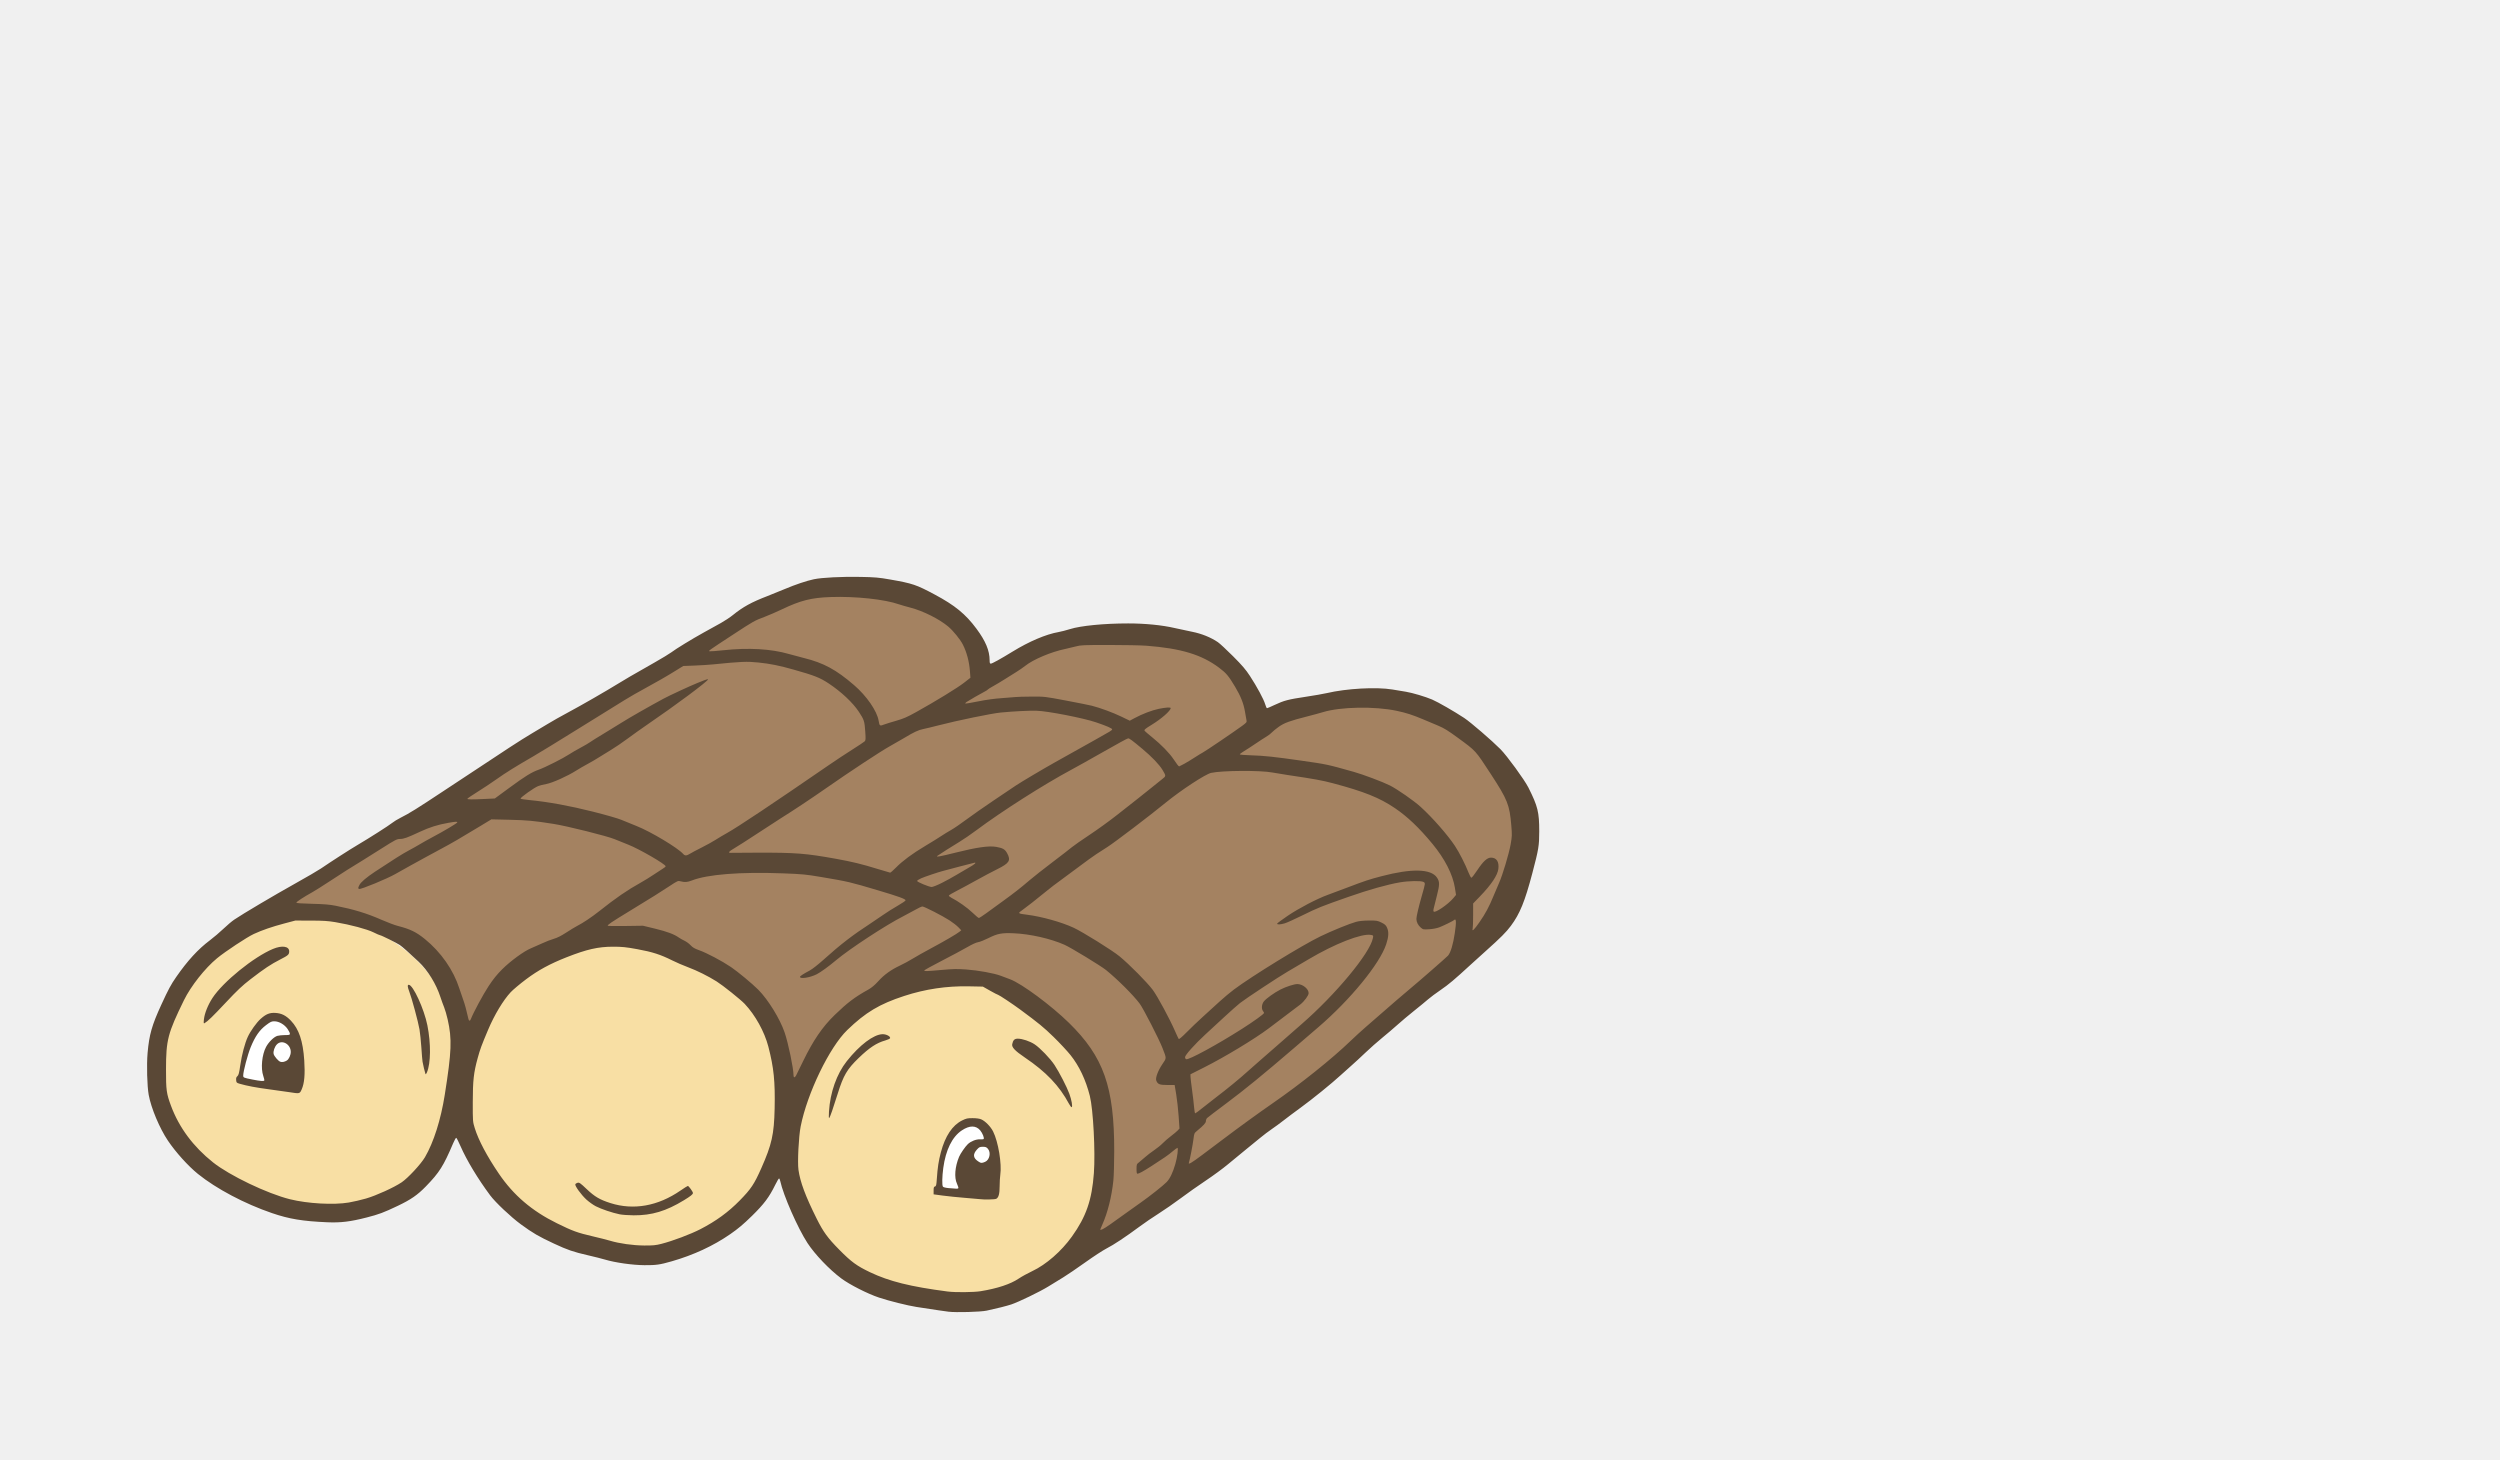
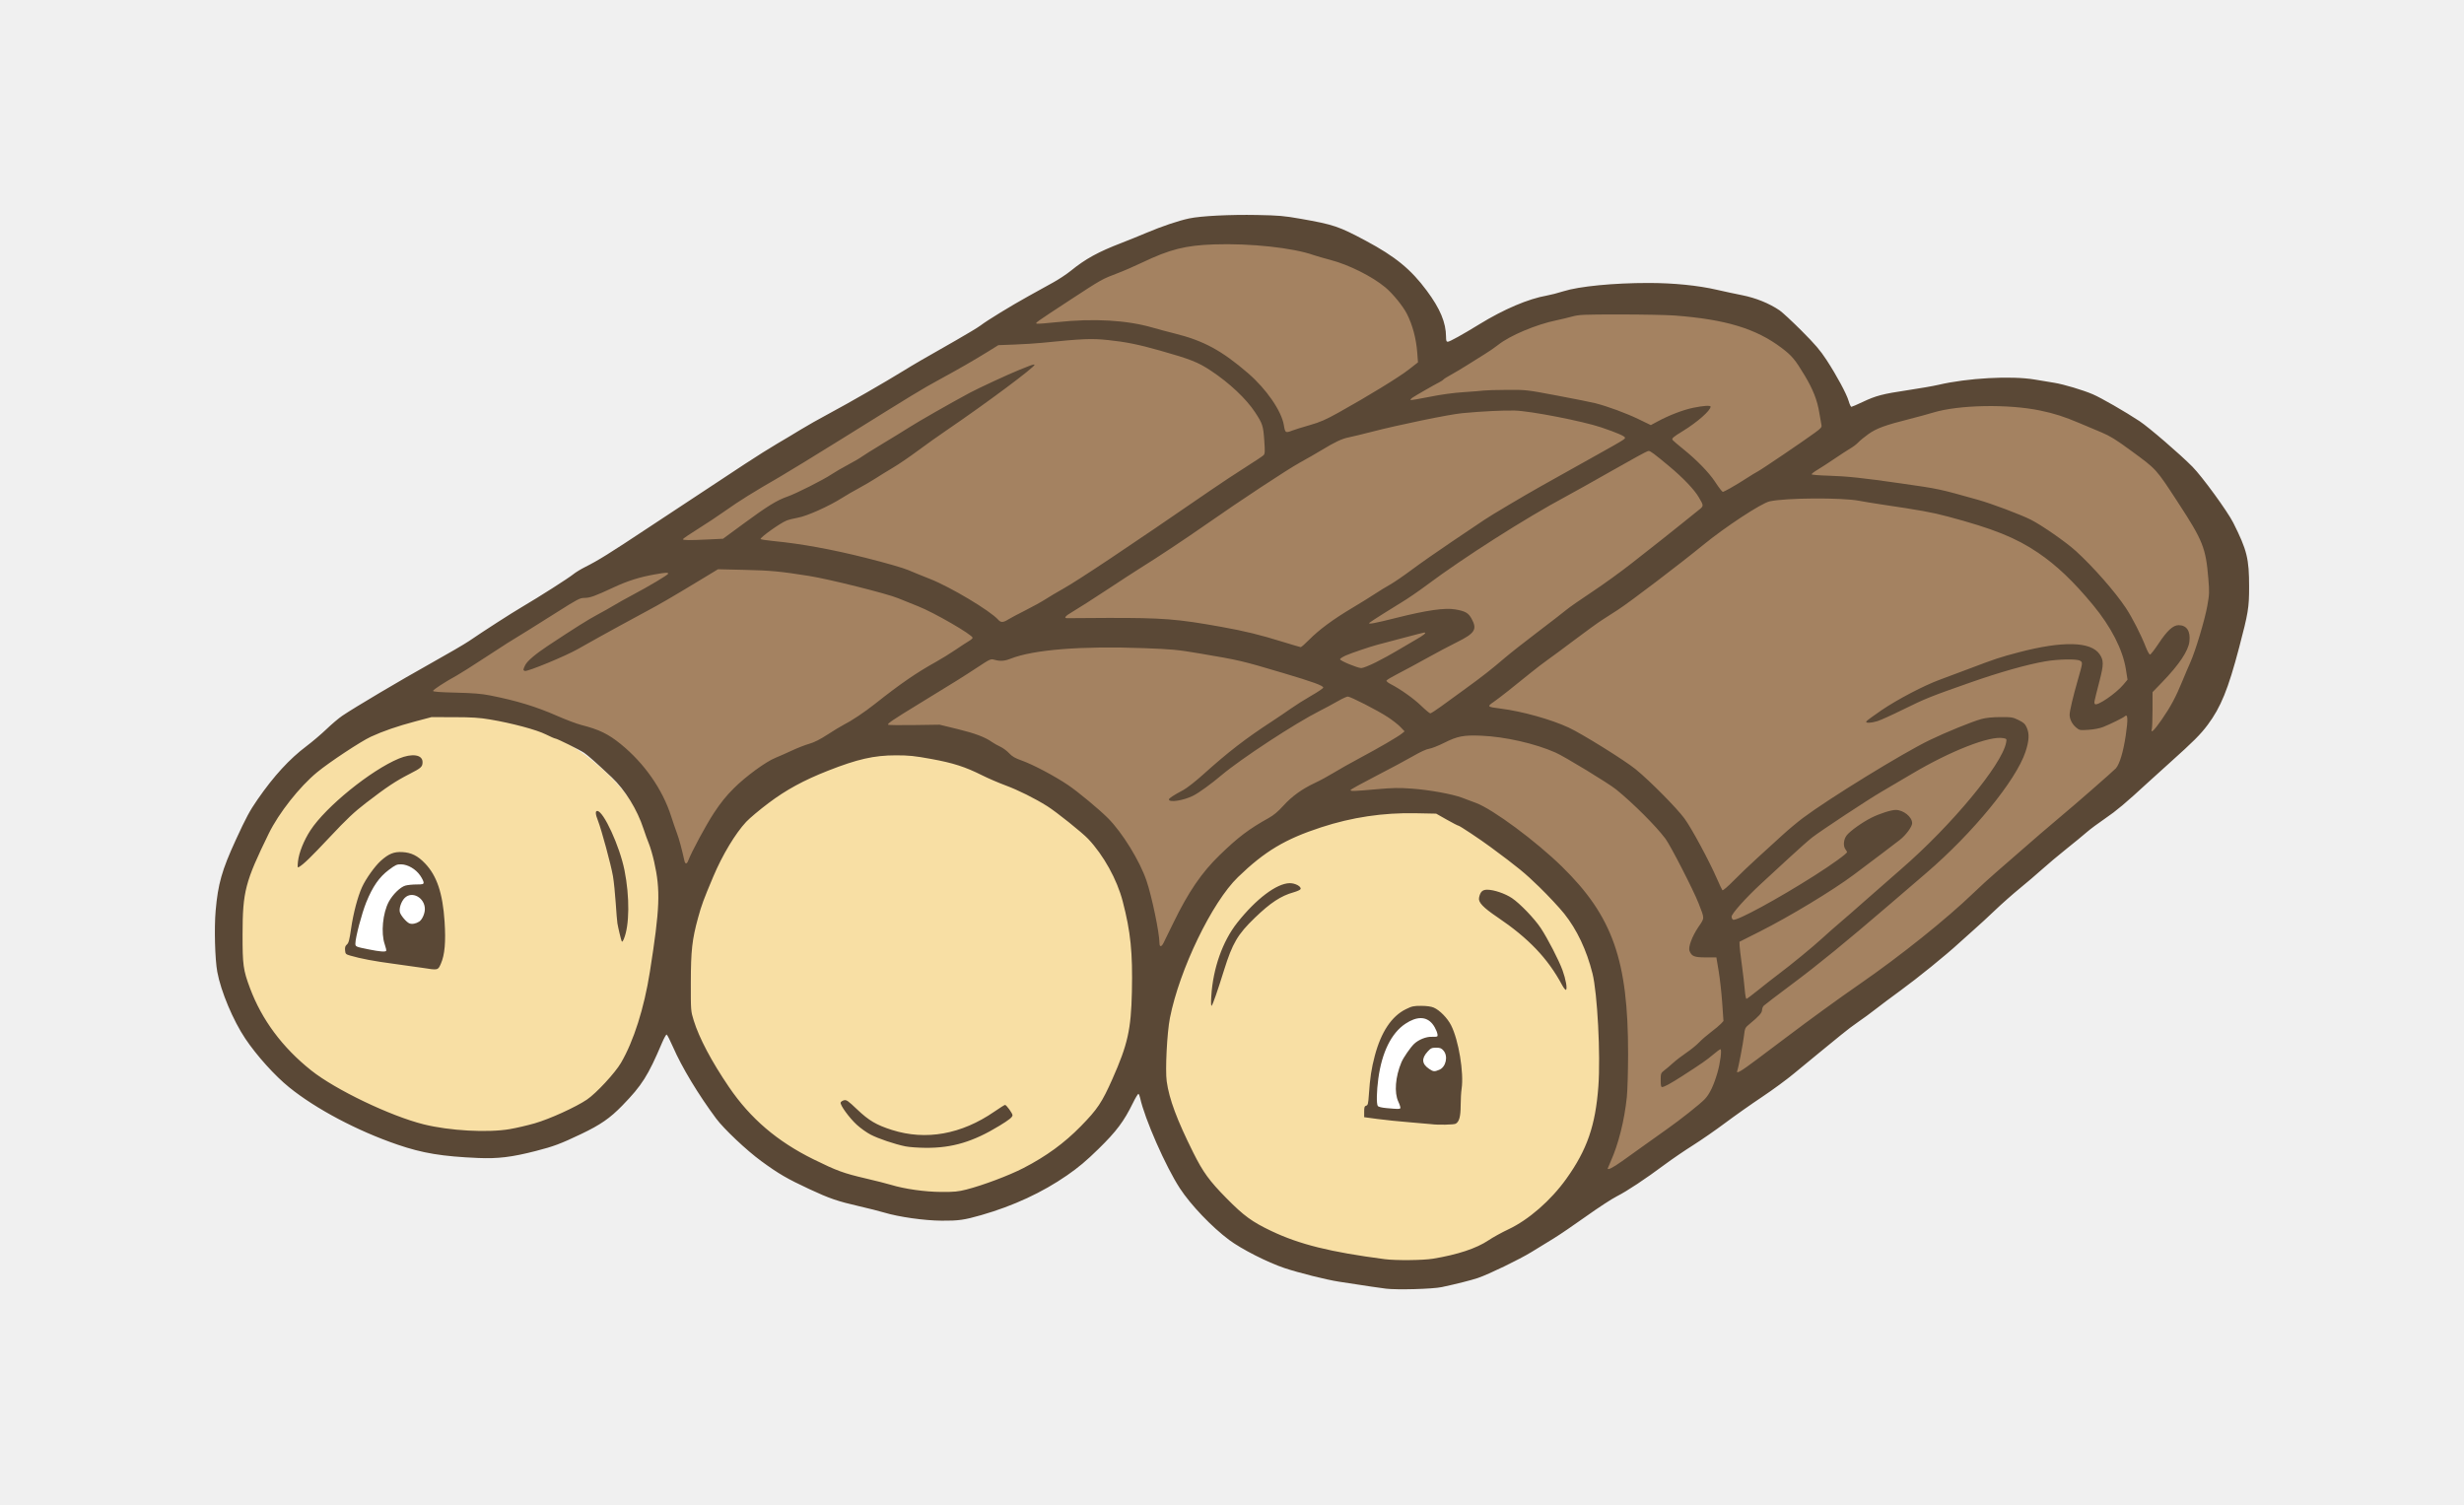
- <svg xmlns="http://www.w3.org/2000/svg" width="170" height="99.224" id="svg2" version="1.1" style="enable-background:new">
+ <svg xmlns="http://www.w3.org/2000/svg" width="114.668" height="70" id="svg2" version="1.1" style="enable-background:new">
  <defs id="defs4">
    <clipPath clipPathUnits="userSpaceOnUse" id="clipPath4027">
      <circle transform="matrix(1.110444,0,0,1.110444,41.32369,-655.9428)" id="path4029" style="display:inline;fill:#19cbd2;fill-opacity:1" cx="-298.112" cy="147.775" r="212.693" />
    </clipPath>
    <clipPath clipPathUnits="userSpaceOnUse" id="clipPath3123">
      <rect style="display:inline;fill:#cbeaf3;fill-opacity:1" id="rect3125" width="391.714" height="112.568" x="-493.969" y="-75.179" clip-path="none" />
    </clipPath>
  </defs>
-   <g id="layer2" style="display:inline" transform="translate(-102.4053,-338.1295)" />
-   <g id="layer4" style="display:inline" transform="translate(-102.4053,-338.1295)" />
-   <g id="layer1" style="display:inline" transform="translate(-102.4053,-338.1295)">
+   <g id="layer2" style="display:inline" transform="translate(-102.4053,-367.3538)" />
+   <g id="layer4" style="display:inline" transform="translate(-102.4053,-367.3538)" />
+   <g id="layer1" style="display:inline" transform="translate(-102.4053,-367.3538)">
    <g style="display:inline" id="g3105" transform="matrix(0.2269057,0,0,0.2269057,84.4172,306.1663)">
      <path id="rect3886" d="m 313.949,319.303 c 0,0 21.749,-7.727 37.851,-1.175 18.441,7.504 22.689,23.17 22.689,23.17 0,0 15.179,-8.827 28.242,-10.571 29.016,-4.614 46.977,0.022 55.522,24.254 47.781,-18.021 67.969,7.876 79.28,34.365 4.833,11.318 -2.514,17.656 -12.822,34.623 l -120.432,91.798 c -35.483,19.4 52.748,-30.728 -30.125,-81.401 -11.277,-0.898 -25.808,-0.176 -37.185,8.629 -11.376,8.805 -19.598,25.691 -19.967,23.808 -7.055,-36.081 -48.957,-43.893 -55.5,-45.736 -29.121,10.657 -36.051,22.59 -42.405,37.031 -6.229,-36.297 -27.46,-40.999 -57.836,-46.115 z" style="display:inline;fill:#a48261;fill-opacity:1" />
      <path id="path3899" d="m 314.59,471.882 c 0,25.652 -17.922,45.592 -44.244,45.592 -26.322,0 -52.572,-23.144 -52.572,-48.796 0,-25.652 20.484,-47.728 46.807,-47.728 26.322,0 50.01,25.279 50.01,50.931 z" style="display:inline;fill:#f8dfa4;fill-opacity:1" />
      <path id="path3894" d="m 216.785,458.856 c 0,25.652 -12.37,45.806 -38.692,45.806 -26.322,0 -51.291,-18.873 -51.291,-44.525 0,-25.652 15.786,-45.165 42.109,-45.165 26.322,0 47.874,18.232 47.874,43.884 z" style="display:inline;fill:#f8dfa4;fill-opacity:1" />
      <path id="path3901" d="m 411.327,484.268 c 0,25.652 -20.271,46.874 -46.593,46.874 -26.322,0 -49.369,-20.581 -49.369,-46.233 0,-25.652 22.833,-50.504 49.156,-50.504 26.322,0 46.807,24.212 46.807,49.863 z" style="display:inline;fill:#f8dfa4;fill-opacity:1" />
      <path style="display:inline;fill:#ffffff;fill-opacity:1" d="m 368.834,478.04 c 2.965,-0.945 6.477,2.012 8.079,4.681 2.929,4.88 0.528,16.006 0.528,16.006 l -17.365,-1.51 c 0,0 2.063,-17.043 8.758,-19.177 z" id="path3892" />
      <path id="rect3889" d="m 159.698,445.424 c 2.965,-0.945 6.477,2.012 8.079,4.681 2.929,4.88 0.604,17.063 0.604,17.063 L 150.94,464.601 c 0,0 2.063,-17.043 8.758,-19.177 z" style="display:inline;fill:#ffffff;fill-opacity:1" />
      <path style="display:inline;fill:#5a4836" d="m 363.476,533.953 c -1.36,-0.167 -3.178,-0.437 -9.578,-1.422 -2.585,-0.398 -8.254,-1.816 -11.199,-2.801 -3.456,-1.156 -8.798,-3.873 -11.334,-5.765 -3.549,-2.647 -7.875,-7.178 -10.096,-10.575 -2.911,-4.453 -7.235,-14.287 -8.163,-18.567 -0.083,-0.383 -0.231,-0.747 -0.329,-0.807 -0.098,-0.06 -0.616,0.786 -1.151,1.881 -1.826,3.733 -3.375,5.802 -7.016,9.367 -2.557,2.503 -4.099,3.8 -6.477,5.449 -5.075,3.518 -11.015,6.272 -17.595,8.16 -3.504,1.006 -4.682,1.172 -8.134,1.147 -3.593,-0.026 -8.762,-0.76 -11.841,-1.682 -0.947,-0.284 -3.224,-0.86 -5.06,-1.28 -4.424,-1.014 -6.122,-1.597 -10.224,-3.511 -4.608,-2.15 -6.328,-3.152 -9.902,-5.769 -3.004,-2.2 -7.632,-6.57 -9.221,-8.706 -3.678,-4.947 -7.026,-10.499 -8.85,-14.676 -0.603,-1.381 -1.19,-2.529 -1.305,-2.55 -0.115,-0.021 -0.532,0.722 -0.927,1.65 -2.898,6.815 -4.124,8.754 -8.161,12.907 -2.518,2.591 -4.504,3.965 -8.443,5.84 -4.261,2.029 -5.613,2.534 -9.304,3.482 -4.914,1.261 -7.77,1.608 -11.818,1.435 -7.396,-0.316 -11.406,-0.981 -16.568,-2.748 -8.197,-2.805 -16.696,-7.301 -22.186,-11.737 -2.939,-2.374 -6.649,-6.487 -8.99,-9.966 -2.511,-3.731 -5.036,-9.743 -5.766,-13.731 -0.475,-2.595 -0.645,-8.974 -0.334,-12.535 0.482,-5.507 1.286,-8.33 4.139,-14.533 2.111,-4.59 2.855,-5.973 4.455,-8.279 3.361,-4.846 6.539,-8.309 10.049,-10.949 1.184,-0.891 3.025,-2.456 4.091,-3.478 1.066,-1.022 2.519,-2.252 3.229,-2.733 2.535,-1.718 11.945,-7.294 18.141,-10.749 3.465,-1.932 7.001,-3.994 7.858,-4.581 3.048,-2.086 8.698,-5.722 10.925,-7.03 3.475,-2.042 9.478,-5.87 10.441,-6.658 0.474,-0.389 1.589,-1.07 2.477,-1.514 2.642,-1.321 4.882,-2.714 12.81,-7.968 7.169,-4.75 10.298,-6.815 19.915,-13.138 2.309,-1.518 5.313,-3.407 6.674,-4.198 1.362,-0.791 3.493,-2.066 4.737,-2.834 1.243,-0.768 3.956,-2.301 6.028,-3.406 3.837,-2.045 11.288,-6.332 15.179,-8.731 2.183,-1.347 3.451,-2.082 10.75,-6.238 2.242,-1.276 4.49,-2.636 4.995,-3.022 1.37,-1.046 6.227,-4.019 9.768,-5.98 1.717,-0.951 4.042,-2.239 5.167,-2.863 1.125,-0.624 2.724,-1.684 3.552,-2.355 3.049,-2.471 5.593,-3.868 10.442,-5.735 1.243,-0.479 3.517,-1.4 5.053,-2.048 3.246,-1.369 6.566,-2.489 8.78,-2.961 2.401,-0.512 8.348,-0.814 13.94,-0.708 4.456,0.085 5.522,0.177 8.935,0.778 6.764,1.191 7.824,1.548 13.349,4.501 6.069,3.244 9.256,5.851 12.512,10.236 2.755,3.71 3.944,6.556 3.955,9.46 0.003,0.801 0.08,1.023 0.355,1.023 0.384,0 3.023,-1.461 6.496,-3.596 5,-3.073 10.052,-5.221 13.821,-5.876 0.77,-0.134 2.303,-0.53 3.407,-0.88 3.202,-1.016 10.26,-1.705 17.455,-1.704 5.106,4.3e-4 10.152,0.504 14.017,1.399 1.362,0.315 3.687,0.814 5.167,1.108 2.826,0.562 5.547,1.662 7.682,3.105 0.571,0.386 2.608,2.275 4.527,4.197 2.774,2.78 3.816,3.996 5.087,5.94 2.101,3.214 4.133,6.982 4.565,8.466 0.19,0.655 0.438,1.191 0.55,1.191 0.112,0 1.147,-0.445 2.299,-0.989 2.78,-1.312 4.077,-1.651 9.308,-2.434 2.428,-0.363 5.237,-0.853 6.244,-1.089 5.988,-1.403 14.888,-1.896 19.726,-1.092 1.407,0.234 3.236,0.537 4.065,0.674 1.961,0.323 5.816,1.473 7.858,2.344 1.708,0.728 6.682,3.587 9.601,5.518 1.915,1.267 8.308,6.774 10.853,9.348 2.005,2.028 7.21,9.173 8.379,11.501 2.821,5.62 3.247,7.343 3.247,13.147 0,4.269 -0.175,5.332 -2.058,12.483 -2.236,8.495 -3.739,12.189 -6.43,15.801 -1.461,1.961 -2.977,3.48 -7.654,7.666 -1.588,1.421 -3.622,3.262 -4.521,4.091 -4.664,4.299 -6.568,5.902 -8.855,7.452 -1.381,0.936 -3.09,2.209 -3.799,2.83 -0.709,0.621 -2.585,2.162 -4.17,3.425 -1.585,1.263 -3.802,3.126 -4.927,4.14 -1.125,1.014 -3.207,2.791 -4.627,3.948 -1.42,1.157 -3.696,3.172 -5.06,4.477 -1.363,1.305 -3.253,3.049 -4.201,3.875 -0.947,0.827 -2.405,2.133 -3.239,2.902 -2.602,2.401 -8.457,7.148 -11.94,9.681 -1.835,1.335 -4.161,3.074 -5.167,3.866 -1.007,0.792 -2.58,1.945 -3.497,2.564 -0.917,0.619 -2.515,1.829 -3.552,2.691 -1.037,0.861 -3.048,2.504 -4.469,3.65 -1.421,1.146 -3.746,3.06 -5.167,4.252 -1.421,1.192 -4.376,3.362 -6.567,4.823 -2.191,1.46 -5.585,3.854 -7.543,5.319 -1.958,1.465 -4.944,3.535 -6.636,4.601 -1.692,1.066 -4.276,2.83 -5.742,3.919 -4.058,3.017 -7.756,5.468 -9.847,6.527 -1.038,0.525 -3.896,2.391 -6.351,4.146 -2.456,1.755 -5.434,3.781 -6.618,4.503 -1.184,0.722 -3.219,1.969 -4.521,2.771 -2.505,1.542 -8.779,4.581 -11.026,5.341 -1.346,0.455 -4.389,1.223 -7.382,1.863 -1.891,0.404 -9.183,0.607 -11.519,0.32 z m 9.688,-6.135 c 5.054,-0.831 8.918,-2.11 11.392,-3.772 0.907,-0.61 2.744,-1.623 4.082,-2.251 4.139,-1.945 8.698,-5.919 11.867,-10.343 4.273,-5.966 5.997,-10.94 6.59,-19.007 0.469,-6.378 -0.199,-19.125 -1.211,-23.145 -1.21,-4.803 -3.187,-8.981 -5.794,-12.246 -0.978,-1.224 -3.27,-3.679 -5.094,-5.456 -2.961,-2.884 -4.374,-4.043 -9.99,-8.195 -2.188,-1.618 -6.371,-4.4 -6.615,-4.4 -0.115,0 -1.19,-0.555 -2.387,-1.233 l -2.178,-1.233 -4.242,-0.084 c -6.622,-0.13 -13.016,0.823 -19.323,2.881 -7.42,2.421 -11.584,4.912 -17.078,10.219 -5.328,5.146 -11.993,18.936 -13.96,28.883 -0.596,3.016 -0.985,10.681 -0.66,13.007 0.511,3.655 2.085,7.875 5.453,14.627 1.997,4.003 3.295,5.785 6.799,9.339 3.568,3.618 5.228,4.832 9.18,6.715 5.782,2.755 12.111,4.329 23.264,5.786 2.285,0.299 7.84,0.247 9.904,-0.092 z m -0.323,-27.594 c -0.296,-0.042 -2.282,-0.215 -4.414,-0.384 -2.131,-0.17 -5.111,-0.475 -6.62,-0.678 l -2.745,-0.37 0,-1.126 c 0,-0.925 0.073,-1.145 0.409,-1.233 0.353,-0.092 0.428,-0.394 0.552,-2.232 0.234,-3.467 0.532,-5.428 1.218,-8.01 1.299,-4.885 3.453,-8.112 6.375,-9.55 1.239,-0.61 1.611,-0.69 3.153,-0.683 1.11,0.005 2.042,0.134 2.552,0.353 1.23,0.529 2.824,2.156 3.577,3.653 1.54,3.06 2.641,9.715 2.148,12.99 -0.105,0.701 -0.193,2.235 -0.195,3.407 -0.004,2.298 -0.299,3.382 -1.026,3.772 -0.397,0.213 -3.695,0.274 -4.984,0.092 z m -6.364,-3.284 c 0.066,-0.107 -0.121,-0.712 -0.416,-1.346 -0.862,-1.852 -0.607,-5.08 0.636,-8.056 0.403,-0.964 1.864,-3.079 2.622,-3.795 0.919,-0.868 2.498,-1.493 3.624,-1.435 0.531,0.028 1.031,-0.016 1.111,-0.096 0.259,-0.259 -0.321,-1.739 -1.004,-2.566 -1.286,-1.554 -3.206,-1.562 -5.526,-0.022 -2.887,1.916 -4.829,5.848 -5.564,11.266 -0.349,2.573 -0.401,5.128 -0.114,5.583 0.124,0.196 0.77,0.361 1.773,0.453 2.416,0.222 2.727,0.223 2.857,0.014 z m 7.994,-7.872 c 1.361,-0.569 1.849,-2.782 0.865,-3.925 -0.431,-0.501 -0.69,-0.604 -1.524,-0.604 -0.883,0 -1.092,0.096 -1.734,0.797 -1.303,1.421 -1.204,2.534 0.316,3.558 0.853,0.575 1.073,0.593 2.076,0.174 z m -46.763,-15.105 c 0.353,-5.716 2.312,-11.255 5.33,-15.068 3.853,-4.868 8.049,-8.038 10.721,-8.099 1.14,-0.026 2.458,0.685 2.254,1.216 -0.061,0.16 -0.711,0.458 -1.444,0.663 -2.584,0.723 -4.734,2.14 -7.946,5.236 -3.499,3.373 -4.58,5.211 -6.292,10.696 -1.367,4.381 -2.301,7.061 -2.551,7.32 -0.134,0.139 -0.16,-0.562 -0.073,-1.964 z m 71.935,-2.295 c -2.922,-5.446 -6.859,-9.572 -13.275,-13.908 -2.922,-1.975 -3.933,-3.046 -3.749,-3.969 0.243,-1.215 0.687,-1.655 1.669,-1.655 1.368,0 3.667,0.778 5.074,1.718 1.637,1.093 4.625,4.202 5.925,6.163 1.398,2.11 3.716,6.602 4.452,8.629 0.677,1.864 1.023,3.828 0.709,4.022 -0.111,0.069 -0.473,-0.381 -0.805,-0.999 z m -122.153,41.958 c 3.411,-0.871 8.766,-2.89 11.719,-4.417 4.668,-2.415 8.34,-5.092 11.735,-8.558 3.413,-3.484 4.347,-4.881 6.488,-9.708 3.136,-7.067 3.822,-10.142 3.99,-17.869 0.176,-8.087 -0.251,-12.281 -1.888,-18.571 -1.159,-4.454 -3.921,-9.442 -7.075,-12.781 -1.241,-1.314 -6.555,-5.563 -8.417,-6.731 -2.568,-1.61 -5.894,-3.266 -8.53,-4.245 -1.435,-0.533 -3.597,-1.465 -4.804,-2.071 -3.467,-1.74 -5.941,-2.535 -10.441,-3.355 -3.461,-0.631 -4.557,-0.743 -7.275,-0.743 -4.439,0 -7.892,0.784 -13.926,3.164 -4.978,1.963 -8.547,3.906 -12.148,6.614 -1.842,1.385 -3.912,3.123 -4.6,3.861 -2.237,2.4 -4.888,6.809 -6.757,11.24 -2.009,4.762 -2.389,5.792 -3.121,8.46 -1.218,4.439 -1.471,6.706 -1.48,13.274 -0.009,5.759 -0.003,5.831 0.59,7.751 1.113,3.607 3.666,8.43 7.236,13.672 4.393,6.451 9.907,11.163 17.354,14.829 4.782,2.355 6.141,2.851 10.765,3.93 2.013,0.47 4.322,1.055 5.131,1.301 2.804,0.851 6.92,1.431 10.289,1.451 2.657,0.016 3.463,-0.062 5.167,-0.497 z m -12.514,-8.85 c -2.169,-0.438 -5.556,-1.581 -7.154,-2.415 -0.797,-0.415 -2.069,-1.324 -2.826,-2.018 -1.548,-1.419 -3.487,-4.097 -3.306,-4.568 0.065,-0.17 0.375,-0.374 0.689,-0.452 0.504,-0.126 0.819,0.093 2.693,1.875 2.407,2.289 3.946,3.196 7.144,4.213 6.952,2.21 14.239,0.904 21.007,-3.765 1.095,-0.756 2.08,-1.374 2.188,-1.374 0.269,0 1.526,1.735 1.526,2.107 0,0.405 -0.647,0.929 -2.691,2.176 -5.36,3.271 -9.646,4.557 -15.071,4.522 -1.539,-0.01 -3.429,-0.145 -4.198,-0.301 z m 146.917,3.084 c 1.198,-0.85 3.341,-2.383 4.762,-3.408 1.421,-1.024 3.456,-2.474 4.521,-3.222 2.691,-1.888 6.723,-5.084 7.733,-6.13 0.987,-1.023 1.847,-2.812 2.601,-5.416 0.588,-2.027 0.943,-4.824 0.614,-4.824 -0.111,0 -0.779,0.489 -1.484,1.088 -1.313,1.114 -2.421,1.884 -6.292,4.375 -2.433,1.566 -3.758,2.289 -4.194,2.289 -0.209,0 -0.283,-0.382 -0.278,-1.43 0.007,-1.371 0.038,-1.453 0.744,-1.992 0.405,-0.309 1.229,-1.007 1.83,-1.551 0.601,-0.544 1.82,-1.48 2.708,-2.078 0.888,-0.598 2.051,-1.543 2.584,-2.1 0.533,-0.556 1.647,-1.522 2.476,-2.145 0.829,-0.623 1.738,-1.384 2.02,-1.691 l 0.513,-0.558 -0.258,-3.724 c -0.142,-2.048 -0.47,-4.983 -0.728,-6.523 l -0.47,-2.799 -2.184,0 c -2.346,0 -2.896,-0.222 -3.325,-1.343 -0.294,-0.769 0.529,-2.976 1.822,-4.888 1.309,-1.935 1.306,-1.594 0.043,-4.857 -1.021,-2.638 -5.741,-11.836 -6.805,-13.262 -1.924,-2.578 -6.646,-7.295 -10.113,-10.1 -1.561,-1.263 -10.553,-6.735 -12.435,-7.568 -4.197,-1.856 -10.338,-3.248 -15.231,-3.452 -3.615,-0.151 -4.854,0.087 -7.582,1.453 -1.21,0.606 -2.603,1.156 -3.097,1.222 -0.551,0.074 -1.82,0.656 -3.291,1.51 -1.316,0.764 -4.743,2.599 -7.615,4.077 -2.872,1.478 -5.221,2.776 -5.221,2.884 0,0.274 0.612,0.255 5.267,-0.161 3.401,-0.304 4.624,-0.326 7.32,-0.131 3.603,0.26 8.319,1.117 10.322,1.876 0.722,0.273 2,0.754 2.84,1.068 3.46,1.294 12.265,7.814 17.602,13.036 10.406,10.18 13.601,19.227 13.578,38.442 -0.004,3.552 -0.119,7.525 -0.255,8.827 -0.502,4.813 -1.709,9.632 -3.305,13.188 -0.342,0.761 -0.621,1.424 -0.621,1.472 0,0.376 1.033,-0.147 2.881,-1.458 z m -228.052,-6.624 c 1.344,-0.23 3.643,-0.765 5.11,-1.188 3.059,-0.882 8.389,-3.305 10.701,-4.865 1.898,-1.281 5.775,-5.462 6.983,-7.531 2.606,-4.463 4.745,-11.2 5.926,-18.666 2.063,-13.045 2.204,-16.712 0.87,-22.625 -0.294,-1.303 -0.769,-2.934 -1.056,-3.626 -0.287,-0.692 -0.79,-2.081 -1.118,-3.088 -1.285,-3.942 -3.77,-7.971 -6.505,-10.55 -2.955,-2.786 -4.904,-4.517 -5.671,-5.035 -0.918,-0.62 -5.581,-2.931 -5.915,-2.931 -0.135,0 -1.011,-0.382 -1.948,-0.85 -1.92,-0.958 -6.936,-2.299 -11.427,-3.056 -2.219,-0.374 -3.677,-0.467 -7.393,-0.475 l -4.629,-0.009 -3.337,0.885 c -3.654,0.969 -6.603,1.986 -9.093,3.136 -2.057,0.951 -8.518,5.221 -11.026,7.287 -3.605,2.971 -7.857,8.361 -9.913,12.568 -4.849,9.921 -5.36,11.885 -5.375,20.669 -0.011,6.282 0.131,7.313 1.518,11.027 2.431,6.509 6.663,12.195 12.574,16.898 4.956,3.943 16.214,9.339 23.037,11.044 5.305,1.325 13.146,1.76 17.687,0.982 z m -17.902,-33.072 c -1.007,-0.161 -3.698,-0.539 -5.982,-0.841 -3.942,-0.522 -6.719,-1.047 -8.874,-1.679 -0.904,-0.265 -0.973,-0.338 -1.036,-1.092 -0.051,-0.606 0.043,-0.899 0.375,-1.176 0.358,-0.298 0.523,-0.925 0.863,-3.275 0.453,-3.131 1.359,-6.565 2.242,-8.494 0.787,-1.72 2.619,-4.29 3.839,-5.387 1.624,-1.46 2.711,-1.9 4.438,-1.799 1.861,0.11 3.156,0.758 4.657,2.333 2.417,2.534 3.613,6.099 3.996,11.908 0.275,4.177 0.04,6.843 -0.766,8.664 -0.597,1.35 -0.571,1.344 -3.753,0.837 z m -7.457,-3.493 c 0.057,-0.092 -0.08,-0.698 -0.303,-1.346 -0.799,-2.315 -0.409,-6.388 0.834,-8.714 0.799,-1.494 2.377,-3.034 3.4,-3.318 0.46,-0.128 1.489,-0.233 2.289,-0.233 1.281,0 1.453,-0.049 1.453,-0.408 0,-0.224 -0.317,-0.868 -0.705,-1.431 -0.901,-1.308 -2.524,-2.26 -3.898,-2.288 -0.881,-0.018 -1.165,0.111 -2.556,1.158 -1.95,1.468 -3.288,3.394 -4.603,6.629 -0.909,2.237 -2.223,7.209 -2.229,8.434 -0.003,0.668 0.035,0.685 2.844,1.247 2.193,0.439 3.316,0.526 3.475,0.269 z m 6.776,-6 c 0.599,-0.388 1.155,-1.623 1.155,-2.566 0,-2.325 -2.633,-3.781 -4.131,-2.283 -0.712,0.712 -1.195,2.128 -0.997,2.919 0.167,0.666 1.335,2.042 1.951,2.298 0.532,0.221 1.338,0.075 2.021,-0.368 z m 41.516,4.014 c -0.172,-0.447 -0.72,-2.748 -0.871,-3.66 -0.069,-0.414 -0.225,-2.304 -0.348,-4.198 -0.123,-1.895 -0.377,-4.359 -0.565,-5.477 -0.372,-2.211 -2.357,-9.55 -3.078,-11.379 -0.524,-1.33 -0.571,-1.983 -0.141,-1.983 1.28,0 4.604,7.238 5.587,12.164 1.087,5.447 1.028,11.347 -0.141,14.103 -0.222,0.524 -0.357,0.655 -0.444,0.43 z m -66.385,-16.327 c 0.187,-1.786 1.195,-4.313 2.55,-6.393 3.154,-4.841 12.369,-12.32 18.138,-14.721 2.717,-1.131 4.862,-0.816 4.862,0.715 0,0.969 -0.26,1.207 -2.662,2.434 -2.84,1.451 -4.769,2.734 -8.919,5.932 -2.49,1.919 -3.915,3.263 -7.475,7.053 -3.927,4.181 -5.336,5.544 -6.33,6.127 -0.253,0.148 -0.28,-0.042 -0.165,-1.146 z m 299.211,40.592 c 1.946,-1.456 4.701,-3.525 6.122,-4.599 4.895,-3.698 10.776,-7.967 14.951,-10.853 8.358,-5.777 17.778,-13.317 23.372,-18.709 1.303,-1.255 3.337,-3.115 4.521,-4.133 1.184,-1.018 2.88,-2.494 3.768,-3.28 2.471,-2.188 8.575,-7.443 9.904,-8.526 1.956,-1.594 10.631,-9.173 11,-9.609 0.784,-0.928 1.52,-3.389 2.017,-6.741 0.501,-3.379 0.436,-4.541 -0.217,-3.908 -0.291,0.282 -3.002,1.617 -4.403,2.167 -0.721,0.283 -1.903,0.512 -3.019,0.584 -1.78,0.115 -1.857,0.1 -2.559,-0.49 -0.796,-0.67 -1.311,-1.693 -1.311,-2.603 0,-0.736 0.696,-3.693 1.664,-7.068 1.054,-3.674 1.054,-3.678 0.457,-4.018 -0.685,-0.39 -4.461,-0.32 -7.091,0.133 -3.737,0.643 -9.3,2.21 -15.268,4.301 -8.296,2.907 -9.332,3.323 -13.97,5.611 -2.262,1.116 -4.616,2.178 -5.23,2.361 -1.342,0.398 -2.401,0.435 -2.282,0.08 0.046,-0.139 1.471,-1.193 3.167,-2.344 3.287,-2.23 8.746,-5.084 11.964,-6.254 1.066,-0.388 3.788,-1.407 6.05,-2.265 5.344,-2.028 6.241,-2.325 10.098,-3.338 9.038,-2.374 14.826,-2.23 16.607,0.414 0.84,1.246 0.834,2.083 -0.036,5.467 -1.146,4.457 -1.138,4.414 -0.956,4.708 0.353,0.571 4.312,-2.117 5.878,-3.992 l 0.825,-0.988 -0.34,-2.149 c -0.632,-3.988 -3.018,-8.662 -6.7,-13.119 -4.027,-4.876 -7.504,-8.186 -11.305,-10.762 -4.552,-3.085 -9.203,-4.951 -18.507,-7.425 -3.272,-0.87 -5.6,-1.294 -13.564,-2.472 -1.599,-0.236 -3.682,-0.579 -4.629,-0.76 -3.577,-0.686 -15.1,-0.612 -18.361,0.119 -1.722,0.386 -9.082,5.22 -13.702,9 -4.665,3.817 -14.998,11.677 -17.348,13.197 -1.007,0.651 -2.508,1.618 -3.337,2.15 -0.829,0.531 -3.338,2.347 -5.575,4.036 -2.237,1.688 -4.756,3.553 -5.598,4.143 -0.841,0.591 -2.402,1.786 -3.468,2.657 -3.264,2.667 -6.51,5.22 -7.532,5.923 -1.448,0.996 -1.403,1.04 1.396,1.394 4.379,0.554 10.294,2.202 13.931,3.883 2.743,1.267 11.617,6.794 13.811,8.6 2.972,2.448 8.341,7.873 9.956,10.061 1.437,1.946 5.044,8.627 6.663,12.342 0.516,1.184 1.017,2.247 1.114,2.361 0.103,0.123 1.059,-0.691 2.328,-1.981 1.184,-1.204 3.386,-3.308 4.895,-4.676 1.508,-1.368 3.76,-3.42 5.003,-4.561 1.243,-1.141 3.183,-2.763 4.31,-3.606 5.404,-4.04 20.427,-13.274 25.94,-15.944 3.365,-1.63 8.727,-3.814 10.657,-4.341 0.941,-0.257 2.211,-0.386 3.875,-0.395 2.305,-0.013 2.563,0.029 3.736,0.606 1.021,0.501 1.337,0.788 1.664,1.507 0.586,1.291 0.515,2.734 -0.25,5.03 -1.951,5.856 -10.764,16.617 -20.334,24.829 -1.181,1.014 -4.511,3.872 -7.398,6.351 -9.199,7.899 -14.628,12.333 -20.172,16.473 -2.97,2.218 -5.561,4.194 -5.759,4.392 -0.198,0.198 -0.36,0.607 -0.36,0.908 0,0.556 -0.655,1.283 -2.587,2.874 -0.889,0.732 -0.932,0.825 -1.115,2.368 -0.194,1.647 -1.133,6.541 -1.376,7.174 -0.296,0.772 0.608,0.256 4.015,-2.294 z m 0.255,-14.214 c 1.214,-0.985 3.03,-2.408 4.037,-3.163 2.768,-2.076 7.217,-5.727 9.15,-7.508 0.948,-0.873 2.595,-2.326 3.661,-3.228 1.066,-0.902 3.246,-2.805 4.844,-4.229 1.599,-1.424 5.038,-4.437 7.643,-6.695 10.349,-8.972 20.7,-21.446 21.531,-25.947 0.14,-0.756 0.121,-0.784 -0.596,-0.919 -2.768,-0.519 -10.836,2.639 -18.746,7.337 -2.27,1.348 -5.083,3.005 -6.252,3.681 -2.601,1.505 -12.472,8.017 -14.206,9.372 -0.694,0.542 -2.866,2.468 -4.828,4.28 -1.962,1.812 -4.494,4.15 -5.629,5.194 -3.103,2.858 -6.045,6.145 -6.045,6.753 0,0.281 0.144,0.566 0.321,0.634 0.752,0.288 9.22,-4.312 16.711,-9.079 3.624,-2.306 6.659,-4.5 6.645,-4.802 -0.004,-0.078 -0.149,-0.33 -0.323,-0.56 -0.509,-0.673 -0.397,-2.019 0.237,-2.85 0.672,-0.882 3.145,-2.654 5.045,-3.617 1.667,-0.845 4.086,-1.622 5.028,-1.615 1.594,0.011 3.365,1.44 3.368,2.716 0.002,0.704 -1.272,2.438 -2.503,3.407 -1.033,0.814 -4.98,3.801 -9.446,7.148 -4.298,3.222 -13.193,8.597 -19.377,11.71 l -4.091,2.059 0.018,0.741 c 0.01,0.408 0.22,2.195 0.467,3.971 0.247,1.776 0.516,4.077 0.599,5.113 0.083,1.036 0.236,1.884 0.341,1.884 0.105,0 1.183,-0.806 2.397,-1.79 z M 317.887,463.1 c 0.149,-0.287 1.075,-2.176 2.058,-4.2 3.054,-6.282 5.792,-10.29 9.46,-13.846 3.831,-3.714 6.002,-5.355 10.106,-7.64 0.989,-0.551 1.917,-1.33 2.957,-2.484 1.754,-1.946 3.864,-3.468 6.523,-4.707 1.033,-0.481 2.728,-1.4 3.768,-2.043 1.04,-0.642 3.489,-2.022 5.442,-3.065 3.941,-2.104 7.79,-4.348 8.613,-5.02 l 0.537,-0.439 -0.861,-0.9 c -0.474,-0.495 -1.657,-1.418 -2.63,-2.051 -2.121,-1.379 -7.595,-4.184 -8.162,-4.182 -0.222,0 -1.178,0.446 -2.126,0.99 -0.947,0.543 -2.571,1.416 -3.608,1.939 -5.07,2.557 -16.144,9.809 -20.182,13.217 -2.102,1.774 -4.603,3.585 -5.759,4.171 -1.998,1.012 -5.006,1.481 -5.006,0.78 0,-0.237 1.014,-0.899 2.927,-1.912 0.735,-0.389 2.535,-1.795 4.091,-3.196 5.132,-4.62 8.742,-7.406 14.19,-10.949 1.066,-0.693 2.764,-1.845 3.774,-2.558 1.01,-0.714 2.923,-1.92 4.252,-2.68 1.329,-0.76 2.416,-1.501 2.416,-1.646 0,-0.401 -2.146,-1.179 -8.289,-3.003 -8.507,-2.526 -8.797,-2.594 -17.052,-3.992 -4.552,-0.771 -5.59,-0.87 -11.417,-1.089 -12.785,-0.48 -22.651,0.298 -27.356,2.158 -1.262,0.499 -2.125,0.558 -3.318,0.226 -0.774,-0.215 -0.87,-0.173 -3.445,1.522 -3.037,1.998 -4.504,2.915 -11.799,7.367 -5.639,3.442 -6.784,4.216 -6.563,4.436 0.077,0.077 2.481,0.106 5.343,0.064 l 5.203,-0.076 3.66,0.889 c 3.569,0.867 5.673,1.656 7.065,2.648 0.377,0.269 1.146,0.703 1.708,0.963 0.562,0.261 1.385,0.867 1.83,1.347 0.616,0.665 1.217,1.018 2.531,1.483 2.349,0.833 6.782,3.175 9.581,5.061 2,1.348 6.416,5.016 8.184,6.797 2.955,2.978 6.495,8.73 7.888,12.818 1.094,3.21 2.654,10.713 2.657,12.783 0.002,0.828 0.385,0.837 0.81,0.018 z m -97.473,-16.897 c 0.705,-1.853 3.644,-7.308 5.271,-9.782 1.388,-2.111 2.504,-3.499 4.077,-5.069 2.464,-2.46 6.572,-5.465 8.576,-6.273 0.737,-0.297 2.261,-0.971 3.386,-1.498 1.125,-0.526 2.709,-1.143 3.521,-1.37 1.007,-0.282 2.204,-0.886 3.768,-1.902 1.261,-0.819 2.728,-1.708 3.261,-1.976 1.637,-0.823 4.314,-2.609 6.459,-4.31 5.159,-4.09 8.497,-6.39 12.522,-8.624 1.103,-0.612 2.879,-1.708 3.946,-2.435 1.067,-0.727 2.304,-1.535 2.748,-1.795 0.444,-0.26 0.807,-0.575 0.807,-0.7 0,-0.606 -7.999,-5.228 -11.201,-6.471 -1.24,-0.482 -3.068,-1.218 -4.061,-1.637 -2.207,-0.931 -14.231,-3.939 -18.325,-4.584 -5.962,-0.94 -7.776,-1.111 -13.137,-1.237 l -5.494,-0.129 -3.656,2.214 c -5.892,3.568 -8.214,4.917 -11.299,6.562 -1.599,0.852 -3.875,2.086 -5.06,2.742 -1.184,0.656 -3.122,1.721 -4.306,2.368 -1.184,0.646 -3.191,1.771 -4.459,2.499 -2.468,1.417 -10.348,4.667 -10.848,4.475 -0.378,-0.145 -0.368,-0.274 0.086,-1.197 0.412,-0.837 2.11,-2.283 4.672,-3.978 5.584,-3.693 8.204,-5.341 10.119,-6.363 1.184,-0.632 2.749,-1.514 3.477,-1.959 0.728,-0.445 2.375,-1.366 3.66,-2.046 3.441,-1.821 7.396,-4.178 7.396,-4.408 0,-0.275 -0.446,-0.252 -2.691,0.138 -3.11,0.54 -5.625,1.332 -8.504,2.676 -3.843,1.794 -4.836,2.152 -5.983,2.155 -0.932,0.002 -1.394,0.243 -5.644,2.937 -2.546,1.614 -5.113,3.228 -5.705,3.586 -3.496,2.115 -5.399,3.319 -9.258,5.859 -2.368,1.559 -4.887,3.153 -5.598,3.542 -2.394,1.311 -4.844,2.904 -4.844,3.15 0,0.171 1.4,0.278 4.683,0.356 3.587,0.085 5.237,0.221 7.051,0.58 5.462,1.081 9.387,2.28 13.763,4.205 1.767,0.777 3.981,1.61 4.921,1.849 3.662,0.935 5.52,1.838 8.096,3.933 4.822,3.923 8.553,9.27 10.318,14.789 0.361,1.128 0.893,2.681 1.182,3.449 0.439,1.166 0.99,3.198 1.559,5.749 0.144,0.645 0.492,0.614 0.751,-0.068 z m 302.224,-28.957 c 1.804,-2.595 2.903,-4.646 4.234,-7.901 0.52,-1.272 1.251,-2.989 1.624,-3.814 1.048,-2.321 2.986,-8.766 3.493,-11.623 0.422,-2.375 0.438,-2.807 0.206,-5.598 -0.521,-6.277 -1.117,-7.774 -6.169,-15.511 -4.653,-7.126 -4.346,-6.788 -9.783,-10.777 -2.988,-2.192 -4.199,-2.942 -5.921,-3.663 -1.191,-0.499 -3.182,-1.338 -4.425,-1.864 -3.292,-1.392 -5.162,-1.996 -8.126,-2.622 -6.557,-1.384 -16.75,-1.196 -22.016,0.407 -1.007,0.306 -3.175,0.897 -4.819,1.313 -5.042,1.275 -6.799,1.917 -8.441,3.084 -0.819,0.582 -1.754,1.348 -2.079,1.702 -0.324,0.354 -1.051,0.911 -1.615,1.239 -0.564,0.328 -2.042,1.288 -3.286,2.134 -1.243,0.846 -2.819,1.868 -3.501,2.272 -0.682,0.403 -1.213,0.816 -1.179,0.917 0.034,0.101 1.527,0.225 3.318,0.276 3.893,0.111 7.01,0.441 15.034,1.593 7.867,1.129 7.658,1.085 15.813,3.374 2.762,0.775 8.731,3.024 10.793,4.066 2.276,1.15 7.224,4.594 9.241,6.432 3.543,3.228 8.023,8.326 10.227,11.638 1.311,1.971 3.13,5.531 4.102,8.029 0.334,0.859 0.726,1.561 0.871,1.561 0.145,0 0.931,-1.009 1.747,-2.242 1.777,-2.684 2.977,-3.786 4.125,-3.786 1.653,0 2.459,1.223 2.208,3.352 -0.227,1.928 -2.108,4.741 -5.554,8.307 l -2.008,2.078 -0.003,3.52 c -0.002,1.936 -0.065,3.751 -0.14,4.033 -0.275,1.027 0.464,0.326 2.029,-1.925 z m -147.757,-2.732 c 1.097,-0.799 3.33,-2.422 4.963,-3.606 3.451,-2.503 5.238,-3.903 8.069,-6.323 1.125,-0.962 4.177,-3.364 6.782,-5.339 2.605,-1.975 5.221,-3.998 5.813,-4.496 0.592,-0.498 2.97,-2.157 5.284,-3.687 2.314,-1.53 5.982,-4.182 8.151,-5.893 2.168,-1.711 4.974,-3.917 6.234,-4.902 1.26,-0.985 3.163,-2.504 4.229,-3.376 1.066,-0.872 2.454,-1.988 3.084,-2.48 1.277,-0.996 1.273,-0.941 0.189,-2.783 -0.932,-1.584 -3.214,-3.972 -6.072,-6.354 -3.01,-2.509 -3.846,-3.132 -4.205,-3.132 -0.159,0 -1.215,0.522 -2.348,1.161 -1.133,0.638 -3.658,2.056 -5.612,3.149 -1.954,1.094 -4.328,2.432 -5.275,2.974 -0.947,0.542 -2.643,1.479 -3.768,2.082 -8.279,4.438 -20.933,12.498 -28.496,18.151 -1.675,1.252 -3.966,2.823 -5.091,3.491 -1.713,1.018 -6.355,3.963 -6.656,4.223 -0.473,0.408 0.974,0.149 5.418,-0.972 6.296,-1.588 10.039,-2.126 12.193,-1.751 2.048,0.356 2.68,0.721 3.335,1.926 1.18,2.169 0.677,2.966 -3.03,4.801 -1.515,0.75 -4.305,2.23 -6.199,3.289 -1.895,1.059 -4.505,2.467 -5.8,3.129 -1.295,0.662 -2.392,1.313 -2.436,1.447 -0.045,0.134 0.311,0.444 0.791,0.688 2.012,1.027 4.754,2.966 6.29,4.45 0.904,0.873 1.762,1.588 1.907,1.588 0.145,0 1.16,-0.654 2.257,-1.453 z m -13.409,-9.025 c 1.339,-0.671 3.258,-1.722 4.265,-2.334 1.007,-0.613 2.726,-1.621 3.822,-2.241 1.737,-0.982 2.387,-1.525 1.827,-1.525 -0.09,0 -2.198,0.541 -4.683,1.203 -2.485,0.662 -4.712,1.252 -4.949,1.312 -1.26,0.319 -5.331,1.697 -6.405,2.168 -0.681,0.299 -1.238,0.66 -1.238,0.802 0,0.308 3.516,1.77 4.347,1.809 0.319,0.015 1.672,-0.521 3.014,-1.193 z m -13.707,-4.608 c 2.029,-2.057 4.916,-4.192 8.809,-6.512 1.783,-1.063 3.92,-2.387 4.749,-2.942 0.829,-0.555 2.185,-1.386 3.014,-1.847 0.829,-0.461 2.863,-1.852 4.521,-3.092 1.658,-1.24 5.388,-3.849 8.289,-5.798 2.901,-1.949 5.856,-3.937 6.567,-4.417 1.448,-0.979 8.075,-4.911 11.78,-6.99 3.773,-2.117 7.673,-4.299 11.903,-6.658 4.696,-2.619 5.167,-2.909 5.167,-3.179 0,-0.315 -1.597,-1.013 -4.844,-2.116 -3.779,-1.284 -14.513,-3.378 -17.762,-3.465 -2.357,-0.063 -6.738,0.153 -10.759,0.533 -2.692,0.254 -13.058,2.39 -18.737,3.861 -1.776,0.46 -3.811,0.952 -4.521,1.093 -1.439,0.286 -2.822,0.934 -5.637,2.64 -1.044,0.633 -3.013,1.764 -4.375,2.513 -2.637,1.451 -12.163,7.729 -19.269,12.698 -4.226,2.955 -10.04,6.814 -13.475,8.944 -0.955,0.592 -4.079,2.622 -6.941,4.511 -2.863,1.889 -5.969,3.876 -6.903,4.416 -1.688,0.975 -2.023,1.439 -0.993,1.373 0.296,-0.019 3.881,-0.042 7.966,-0.051 11.468,-0.026 14.43,0.206 23.468,1.835 4.874,0.879 7.809,1.595 12.595,3.074 1.895,0.585 3.544,1.072 3.666,1.081 0.122,0.009 0.897,-0.668 1.722,-1.506 z m -61.718,-4.164 c 0.453,-0.286 2.025,-1.121 3.494,-1.857 1.469,-0.735 3.348,-1.774 4.175,-2.307 0.827,-0.534 2.376,-1.455 3.442,-2.047 3.181,-1.766 13.343,-8.546 30.579,-20.402 2.013,-1.385 5.162,-3.465 6.997,-4.622 1.835,-1.157 3.492,-2.261 3.681,-2.453 0.297,-0.301 0.319,-0.695 0.165,-2.917 -0.219,-3.152 -0.34,-3.529 -1.89,-5.891 -1.819,-2.77 -5.277,-6.025 -9.06,-8.53 -2.64,-1.747 -4.195,-2.363 -10.442,-4.131 -4.401,-1.246 -7.061,-1.783 -10.649,-2.153 -3.459,-0.356 -5.088,-0.288 -13.68,0.576 -1.184,0.119 -3.655,0.273 -5.49,0.343 l -3.337,0.126 -2.153,1.337 c -2.76,1.714 -5.824,3.477 -10.011,5.76 -3.586,1.955 -4.683,2.622 -19.861,12.075 -5.477,3.411 -11.314,6.984 -12.972,7.939 -5.219,3.008 -8.173,4.848 -10.944,6.816 -1.477,1.049 -4.051,2.758 -5.721,3.796 -1.67,1.039 -3.036,1.973 -3.036,2.077 0,0.226 1.291,0.237 5.266,0.047 l 2.965,-0.142 4.335,-3.187 c 4.812,-3.538 6.724,-4.713 8.898,-5.47 1.786,-0.622 7.361,-3.439 9.057,-4.577 0.68,-0.456 2.196,-1.338 3.37,-1.96 1.174,-0.622 2.434,-1.357 2.799,-1.633 0.365,-0.276 2.263,-1.462 4.217,-2.635 1.954,-1.174 4.473,-2.721 5.598,-3.438 1.911,-1.219 8.094,-4.747 12.272,-7.003 1.761,-0.951 8.058,-3.867 10.173,-4.712 0.562,-0.225 1.507,-0.601 2.099,-0.836 0.592,-0.235 1.077,-0.342 1.077,-0.237 0,0.521 -9.836,7.846 -18.085,13.468 -1.717,1.17 -4.408,3.085 -5.98,4.256 -1.572,1.171 -3.8,2.688 -4.952,3.371 -1.152,0.683 -2.772,1.682 -3.601,2.22 -0.829,0.538 -2.379,1.445 -3.445,2.017 -1.066,0.571 -2.605,1.463 -3.42,1.982 -2.642,1.681 -7.172,3.716 -9.006,4.044 -0.913,0.164 -1.998,0.438 -2.411,0.611 -1.336,0.558 -5.294,3.376 -5.294,3.769 0,0.091 1.187,0.28 2.637,0.421 5.712,0.554 11.986,1.697 19,3.463 4.008,1.009 7.61,2.044 8.612,2.475 0.947,0.407 2.973,1.232 4.502,1.833 4.211,1.655 12.37,6.538 13.993,8.374 0.53,0.599 1.02,0.586 2.037,-0.056 z m 148.116,-26.945 c 0.768,-0.422 2.182,-1.28 3.143,-1.906 0.961,-0.626 2.085,-1.312 2.497,-1.525 0.8,-0.412 9.238,-6.131 11.695,-7.927 1.307,-0.955 1.457,-1.138 1.343,-1.634 -0.071,-0.307 -0.272,-1.45 -0.448,-2.541 -0.402,-2.495 -1.28,-4.723 -2.976,-7.555 -1.962,-3.277 -2.644,-4.09 -4.776,-5.694 -5.236,-3.941 -11.434,-5.818 -21.84,-6.614 -1.593,-0.122 -6.637,-0.221 -11.21,-0.221 -7.678,0 -8.437,0.033 -9.915,0.436 -0.88,0.24 -2.278,0.575 -3.107,0.744 -4.229,0.865 -9.651,3.149 -12.057,5.078 -0.592,0.475 -1.803,1.31 -2.691,1.856 -0.888,0.546 -2.487,1.546 -3.552,2.224 -1.066,0.677 -2.587,1.586 -3.381,2.019 -0.794,0.433 -1.498,0.876 -1.565,0.984 -0.067,0.108 -0.41,0.34 -0.763,0.516 -1.028,0.513 -5.231,2.929 -5.685,3.268 -0.228,0.17 -0.364,0.36 -0.303,0.422 0.062,0.062 1.792,-0.227 3.844,-0.641 2.432,-0.491 4.9,-0.83 7.085,-0.974 1.844,-0.122 3.692,-0.271 4.106,-0.331 0.414,-0.06 2.546,-0.119 4.737,-0.132 3.978,-0.023 3.991,-0.021 10.419,1.191 3.54,0.668 7.022,1.365 7.738,1.551 2.575,0.667 6.327,2.053 8.815,3.255 l 2.535,1.225 1.448,-0.778 c 2.349,-1.263 5.188,-2.348 7.261,-2.776 2.057,-0.425 3.552,-0.521 3.552,-0.229 0,0.792 -2.758,3.214 -5.723,5.026 -1.988,1.215 -2.293,1.482 -2.069,1.815 0.082,0.122 1.118,1.005 2.302,1.962 2.661,2.151 5.119,4.678 6.345,6.522 0.99,1.489 1.511,2.153 1.69,2.153 0.061,0 0.738,-0.345 1.506,-0.767 z m -89.799,-11.823 c 0.446,-0.175 2.016,-0.662 3.488,-1.083 2.198,-0.628 3.275,-1.097 6.028,-2.629 5.858,-3.258 12.332,-7.225 14.307,-8.767 l 1.911,-1.493 -0.146,-1.928 c -0.223,-2.956 -0.954,-5.711 -2.133,-8.037 -0.788,-1.555 -2.915,-4.161 -4.413,-5.408 -2.71,-2.255 -7.461,-4.634 -11.238,-5.626 -1.364,-0.358 -2.913,-0.804 -3.442,-0.991 -4.305,-1.519 -13.028,-2.454 -20.5,-2.199 -5.795,0.198 -9.038,1.016 -14.62,3.685 -1.613,0.771 -3.941,1.781 -5.172,2.244 -3.082,1.158 -3.264,1.26 -9.565,5.385 -7.404,4.847 -7.398,4.843 -6.904,4.945 0.22,0.046 2.061,-0.096 4.091,-0.314 7.525,-0.81 14.346,-0.419 19.645,1.126 1.053,0.307 3.076,0.847 4.495,1.2 5.924,1.472 9.632,3.477 15.026,8.123 3.777,3.253 6.893,7.772 7.369,10.685 0.261,1.596 0.338,1.643 1.771,1.081 z" id="path3068" />
    </g>
  </g>
-   <g id="layer3" style="display:inline" transform="translate(-102.4053,-338.1295)" />
-   <g id="layer9" style="display:inline" transform="translate(-102.4053,-338.1295)" />
+   <g id="layer3" style="display:inline" transform="translate(-102.4053,-367.3538)" />
+   <g id="layer9" style="display:inline" transform="translate(-102.4053,-367.3538)" />
</svg>
